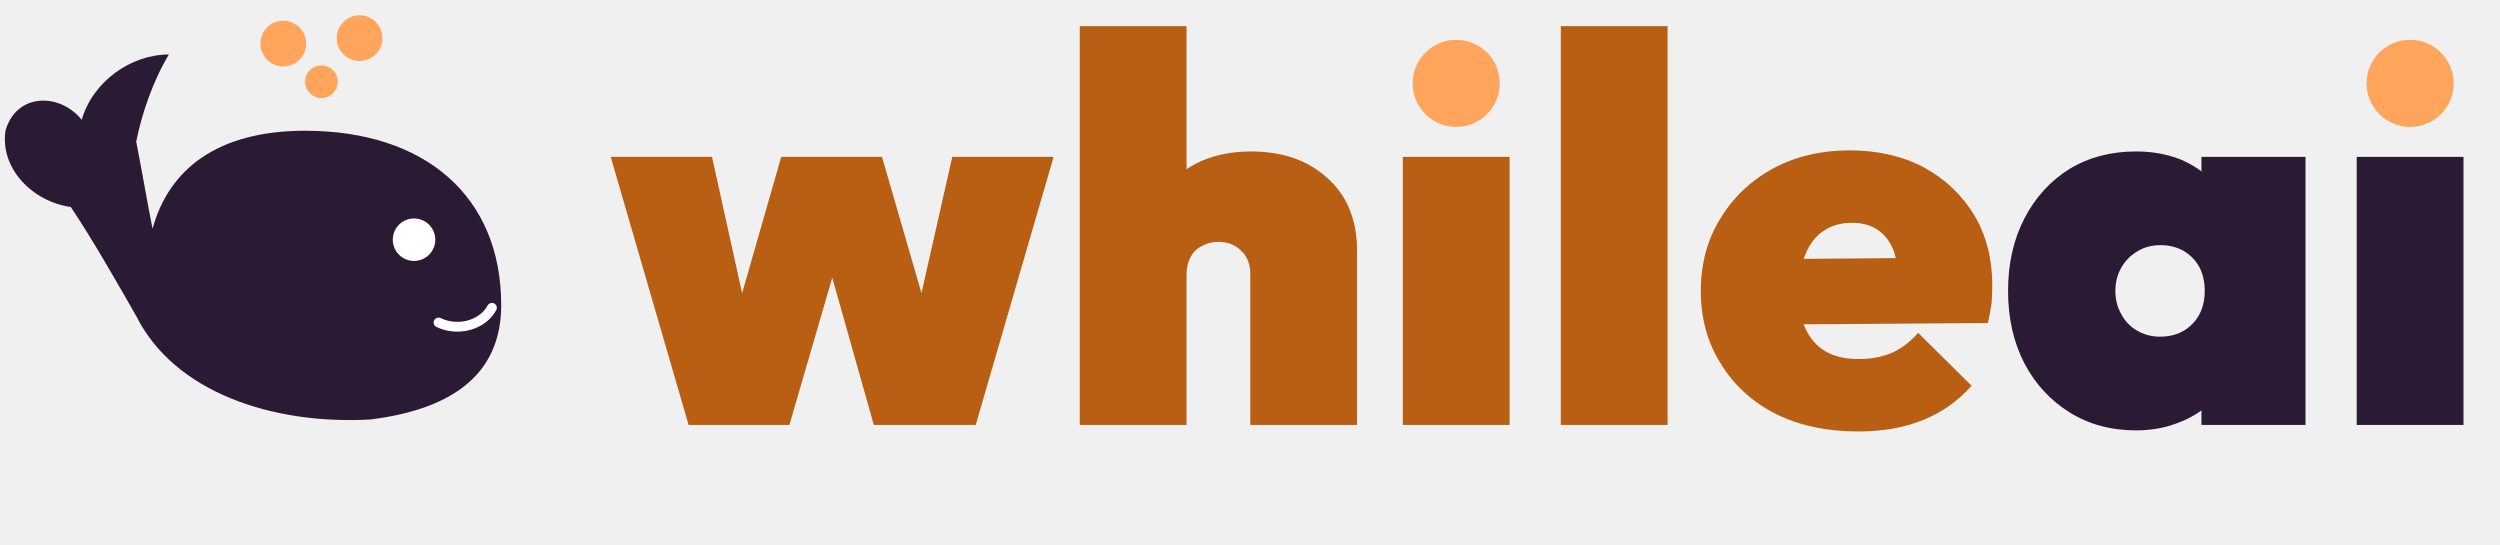
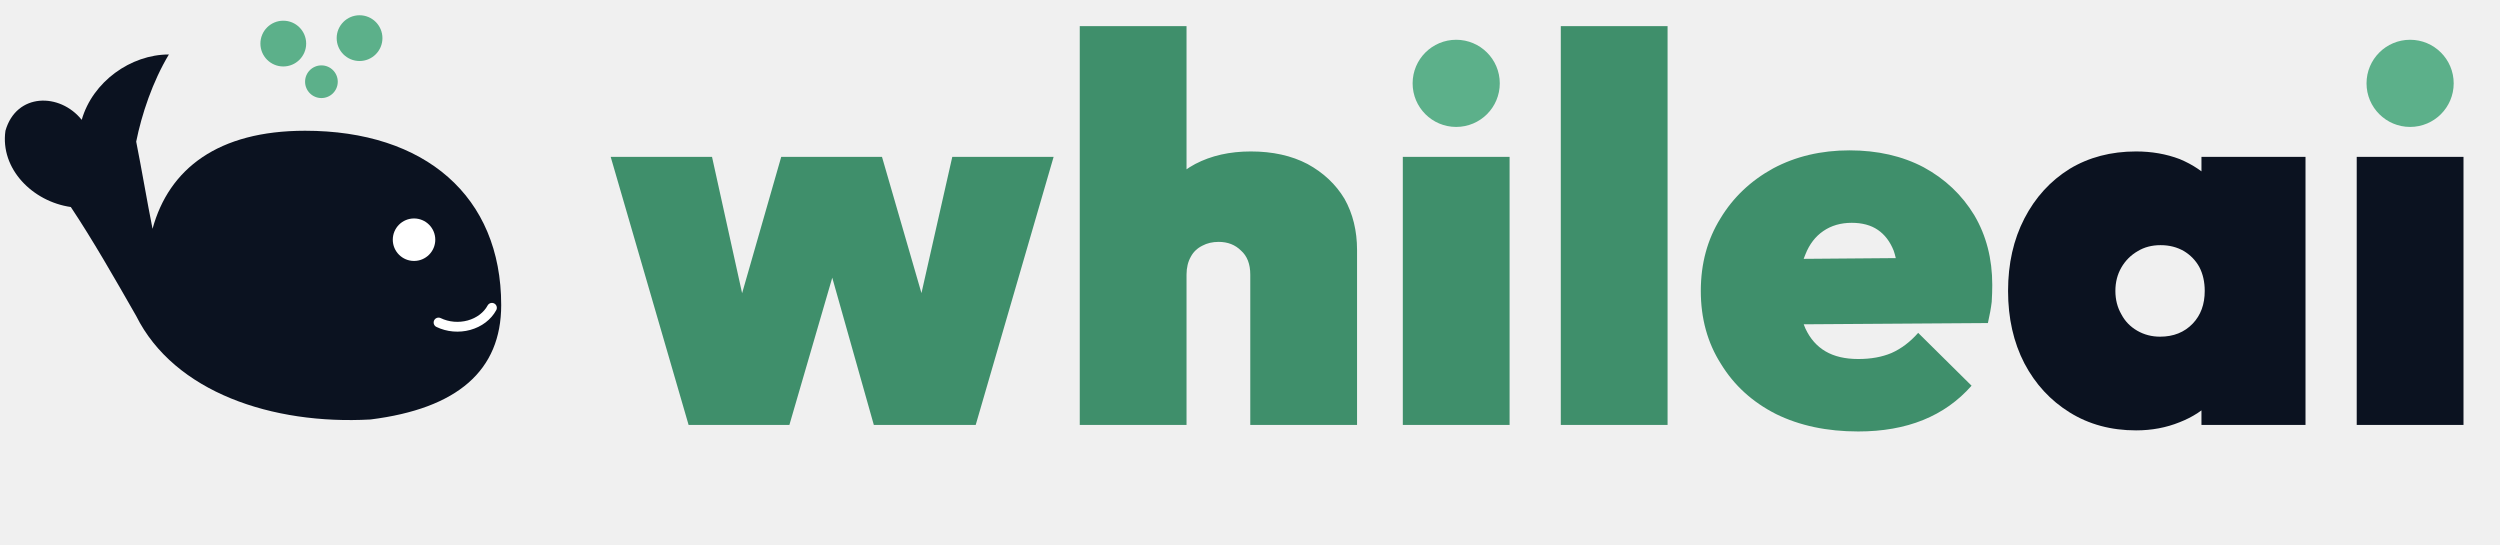
<svg xmlns="http://www.w3.org/2000/svg" viewBox="0 0 458.9 100" width="458.9" height="100" role="img" aria-label="whileai, the While SDK">
-   <path d="M92 56 C92 36 78 24 56 24 C40 24 31 31 28 42 C27 37 26 31 25 26 C26 21 28 15 31 10 C24 10 17 15 15 22 C11 17 3 17 1 24 C0 31 6 37 13 38 C17 44 21 51 25 58 C32 72 50 78 68 77 C84 75 92 68 92 56 Z" fill="#2a1a33" />
+   <path d="M92 56 C92 36 78 24 56 24 C40 24 31 31 28 42 C27 37 26 31 25 26 C26 21 28 15 31 10 C24 10 17 15 15 22 C11 17 3 17 1 24 C0 31 6 37 13 38 C17 44 21 51 25 58 C32 72 50 78 68 77 C84 75 92 68 92 56 Z" fill="#0b1220" />
  <circle cx="76" cy="44" r="3.9" fill="#ffffff" />
  <path d="M90.3 56.5 A7 6 0 0 1 80.5 59.2" fill="none" stroke="#ffffff" stroke-width="1.8" stroke-linecap="round" />
-   <circle cx="59" cy="15" r="3.0" fill="#ffa65c" />
-   <circle cx="52" cy="8" r="4.2" fill="#ffa65c" />
-   <circle cx="66" cy="7" r="4.2" fill="#ffa65c" />
-   <path d="M126.4 78.0 112.1 28.8 H130.7 L138.6 64.6 L133.1 64.7 L143.4 28.8 H161.9 L172.3 64.7 L166.7 64.6 L174.8 28.8 H193.4 L179.1 78.0 H160.4 L150.8 44.0 H154.8 L144.9 78.0 Z M229.5 78.0 V50.4 Q229.5 47.5 227.8 46.0 Q226.2 44.4 223.7 44.4 Q222.0 44.4 220.7 45.1 Q219.3 45.8 218.6 47.1 Q217.8 48.5 217.8 50.4 L210.2 47.0 Q210.2 41.0 212.7 36.7 Q215.1 32.4 219.4 30.1 Q223.8 27.8 229.6 27.8 Q235.6 27.8 240.0 30.1 Q244.4 32.5 246.8 36.5 Q249.1 40.6 249.1 45.9 V78.0 ZM198.2 78.0 V4.8 H217.8 V78.0 Z M257.5 78.0 V28.8 H277.1 V78.0 Z M286.5 78.0 V4.8 H306.1 V78.0 Z M341.1 79.2 Q332.5 79.2 326.0 76.0 Q319.5 72.7 315.9 66.8 Q312.2 61.0 312.2 53.4 Q312.2 45.9 315.8 40.1 Q319.3 34.3 325.5 30.9 Q331.7 27.6 339.5 27.6 Q347.2 27.6 353.1 30.7 Q359.0 33.9 362.4 39.5 Q365.7 45.1 365.7 52.3 Q365.7 53.8 365.6 55.4 Q365.4 57.1 364.9 59.3 L320.5 59.6 V47.6 L357.6 47.3 L348.5 52.6 Q348.5 48.6 347.6 46.0 Q346.6 43.5 344.7 42.2 Q342.8 40.9 339.9 40.9 Q336.9 40.9 334.7 42.4 Q332.5 43.9 331.4 46.7 Q330.2 49.5 330.2 53.5 Q330.2 57.6 331.4 60.3 Q332.7 63.1 335.1 64.5 Q337.5 65.9 341.1 65.9 Q344.6 65.9 347.2 64.8 Q349.9 63.6 352.1 61.1 L361.9 70.8 Q358.2 75.0 353.0 77.1 Q347.8 79.2 341.1 79.2 Z" fill="#b85f14" />
-   <path d="M392.1 79.0 Q385.2 79.0 379.9 75.7 Q374.6 72.4 371.6 66.7 Q368.6 60.9 368.6 53.4 Q368.6 45.9 371.6 40.1 Q374.6 34.3 379.9 31.0 Q385.2 27.8 392.1 27.8 Q396.4 27.8 400.1 29.2 Q403.7 30.7 406.2 33.3 Q408.6 35.9 409.3 39.3 V67.5 Q408.6 70.9 406.2 73.5 Q403.7 76.1 400.1 77.5 Q396.4 79.0 392.1 79.0 ZM396.5 61.8 Q400.2 61.8 402.5 59.4 Q404.7 57.1 404.7 53.4 Q404.7 50.9 403.7 49.0 Q402.7 47.2 400.9 46.1 Q399.0 45.0 396.6 45.0 Q394.2 45.0 392.4 46.1 Q390.5 47.2 389.4 49.1 Q388.3 51.0 388.3 53.4 Q388.3 55.8 389.4 57.7 Q390.4 59.6 392.3 60.7 Q394.2 61.8 396.5 61.8 ZM404.1 78.0 V64.8 L406.8 52.8 L404.1 40.9 V28.8 H423.2 V78.0 Z M432.6 78.0 V28.8 H452.2 V78.0 Z" fill="#2a1a33" />
-   <circle cx="267.3" cy="15.3" r="8" fill="#ffa65c" />
-   <circle cx="442.4" cy="15.3" r="8" fill="#ffa65c" />
+   <circle cx="59" cy="15" r="3.0" fill="#5cb08a" />
+   <circle cx="52" cy="8" r="4.2" fill="#5cb08a" />
+   <circle cx="66" cy="7" r="4.2" fill="#5cb08a" />
+   <path d="M126.4 78.0 112.1 28.8 H130.7 L138.6 64.6 L133.1 64.7 L143.4 28.8 H161.9 L172.3 64.7 L166.7 64.6 L174.8 28.8 H193.4 L179.1 78.0 H160.4 L150.8 44.0 H154.8 L144.9 78.0 Z M229.5 78.0 V50.4 Q229.5 47.5 227.8 46.0 Q226.2 44.4 223.7 44.4 Q222.0 44.4 220.7 45.1 Q219.3 45.8 218.6 47.1 Q217.8 48.5 217.8 50.4 L210.2 47.0 Q210.2 41.0 212.7 36.7 Q215.1 32.4 219.4 30.1 Q223.8 27.8 229.6 27.8 Q235.6 27.8 240.0 30.1 Q244.4 32.5 246.8 36.5 Q249.1 40.6 249.1 45.9 V78.0 ZM198.2 78.0 V4.8 H217.8 V78.0 Z M257.5 78.0 V28.8 H277.1 V78.0 Z M286.5 78.0 V4.8 H306.1 V78.0 Z M341.1 79.2 Q332.5 79.2 326.0 76.0 Q319.5 72.7 315.9 66.8 Q312.2 61.0 312.2 53.4 Q312.2 45.9 315.8 40.1 Q319.3 34.3 325.5 30.9 Q331.7 27.6 339.5 27.6 Q347.2 27.6 353.1 30.7 Q359.0 33.9 362.4 39.5 Q365.7 45.1 365.7 52.3 Q365.7 53.8 365.6 55.4 Q365.4 57.1 364.9 59.3 L320.5 59.6 V47.6 L357.6 47.3 L348.5 52.6 Q348.5 48.6 347.6 46.0 Q346.6 43.5 344.7 42.2 Q342.8 40.9 339.9 40.9 Q336.9 40.9 334.7 42.4 Q332.5 43.9 331.4 46.7 Q330.2 49.5 330.2 53.5 Q330.2 57.6 331.4 60.3 Q332.7 63.1 335.1 64.5 Q337.5 65.9 341.1 65.9 Q344.6 65.9 347.2 64.8 Q349.9 63.6 352.1 61.1 L361.9 70.8 Q358.2 75.0 353.0 77.1 Q347.8 79.2 341.1 79.2 Z" fill="#3f8f6b" />
+   <path d="M392.1 79.0 Q385.2 79.0 379.9 75.7 Q374.6 72.4 371.6 66.7 Q368.6 60.9 368.6 53.4 Q368.6 45.9 371.6 40.1 Q374.6 34.3 379.9 31.0 Q385.2 27.8 392.1 27.8 Q396.4 27.8 400.1 29.2 Q403.7 30.7 406.2 33.3 Q408.6 35.9 409.3 39.3 V67.5 Q408.6 70.9 406.2 73.5 Q403.7 76.1 400.1 77.5 Q396.4 79.0 392.1 79.0 ZM396.5 61.8 Q400.2 61.8 402.5 59.4 Q404.7 57.1 404.7 53.4 Q404.7 50.9 403.7 49.0 Q402.7 47.2 400.9 46.1 Q399.0 45.0 396.6 45.0 Q394.2 45.0 392.4 46.1 Q390.5 47.2 389.4 49.1 Q388.3 51.0 388.3 53.4 Q388.3 55.8 389.4 57.7 Q390.4 59.6 392.3 60.7 Q394.2 61.8 396.5 61.8 ZM404.1 78.0 V64.8 L406.8 52.8 L404.1 40.9 V28.8 H423.2 V78.0 Z M432.6 78.0 V28.8 H452.2 V78.0 Z" fill="#0b1220" />
+   <circle cx="267.3" cy="15.3" r="8" fill="#5cb08a" />
+   <circle cx="442.4" cy="15.3" r="8" fill="#5cb08a" />
</svg>
